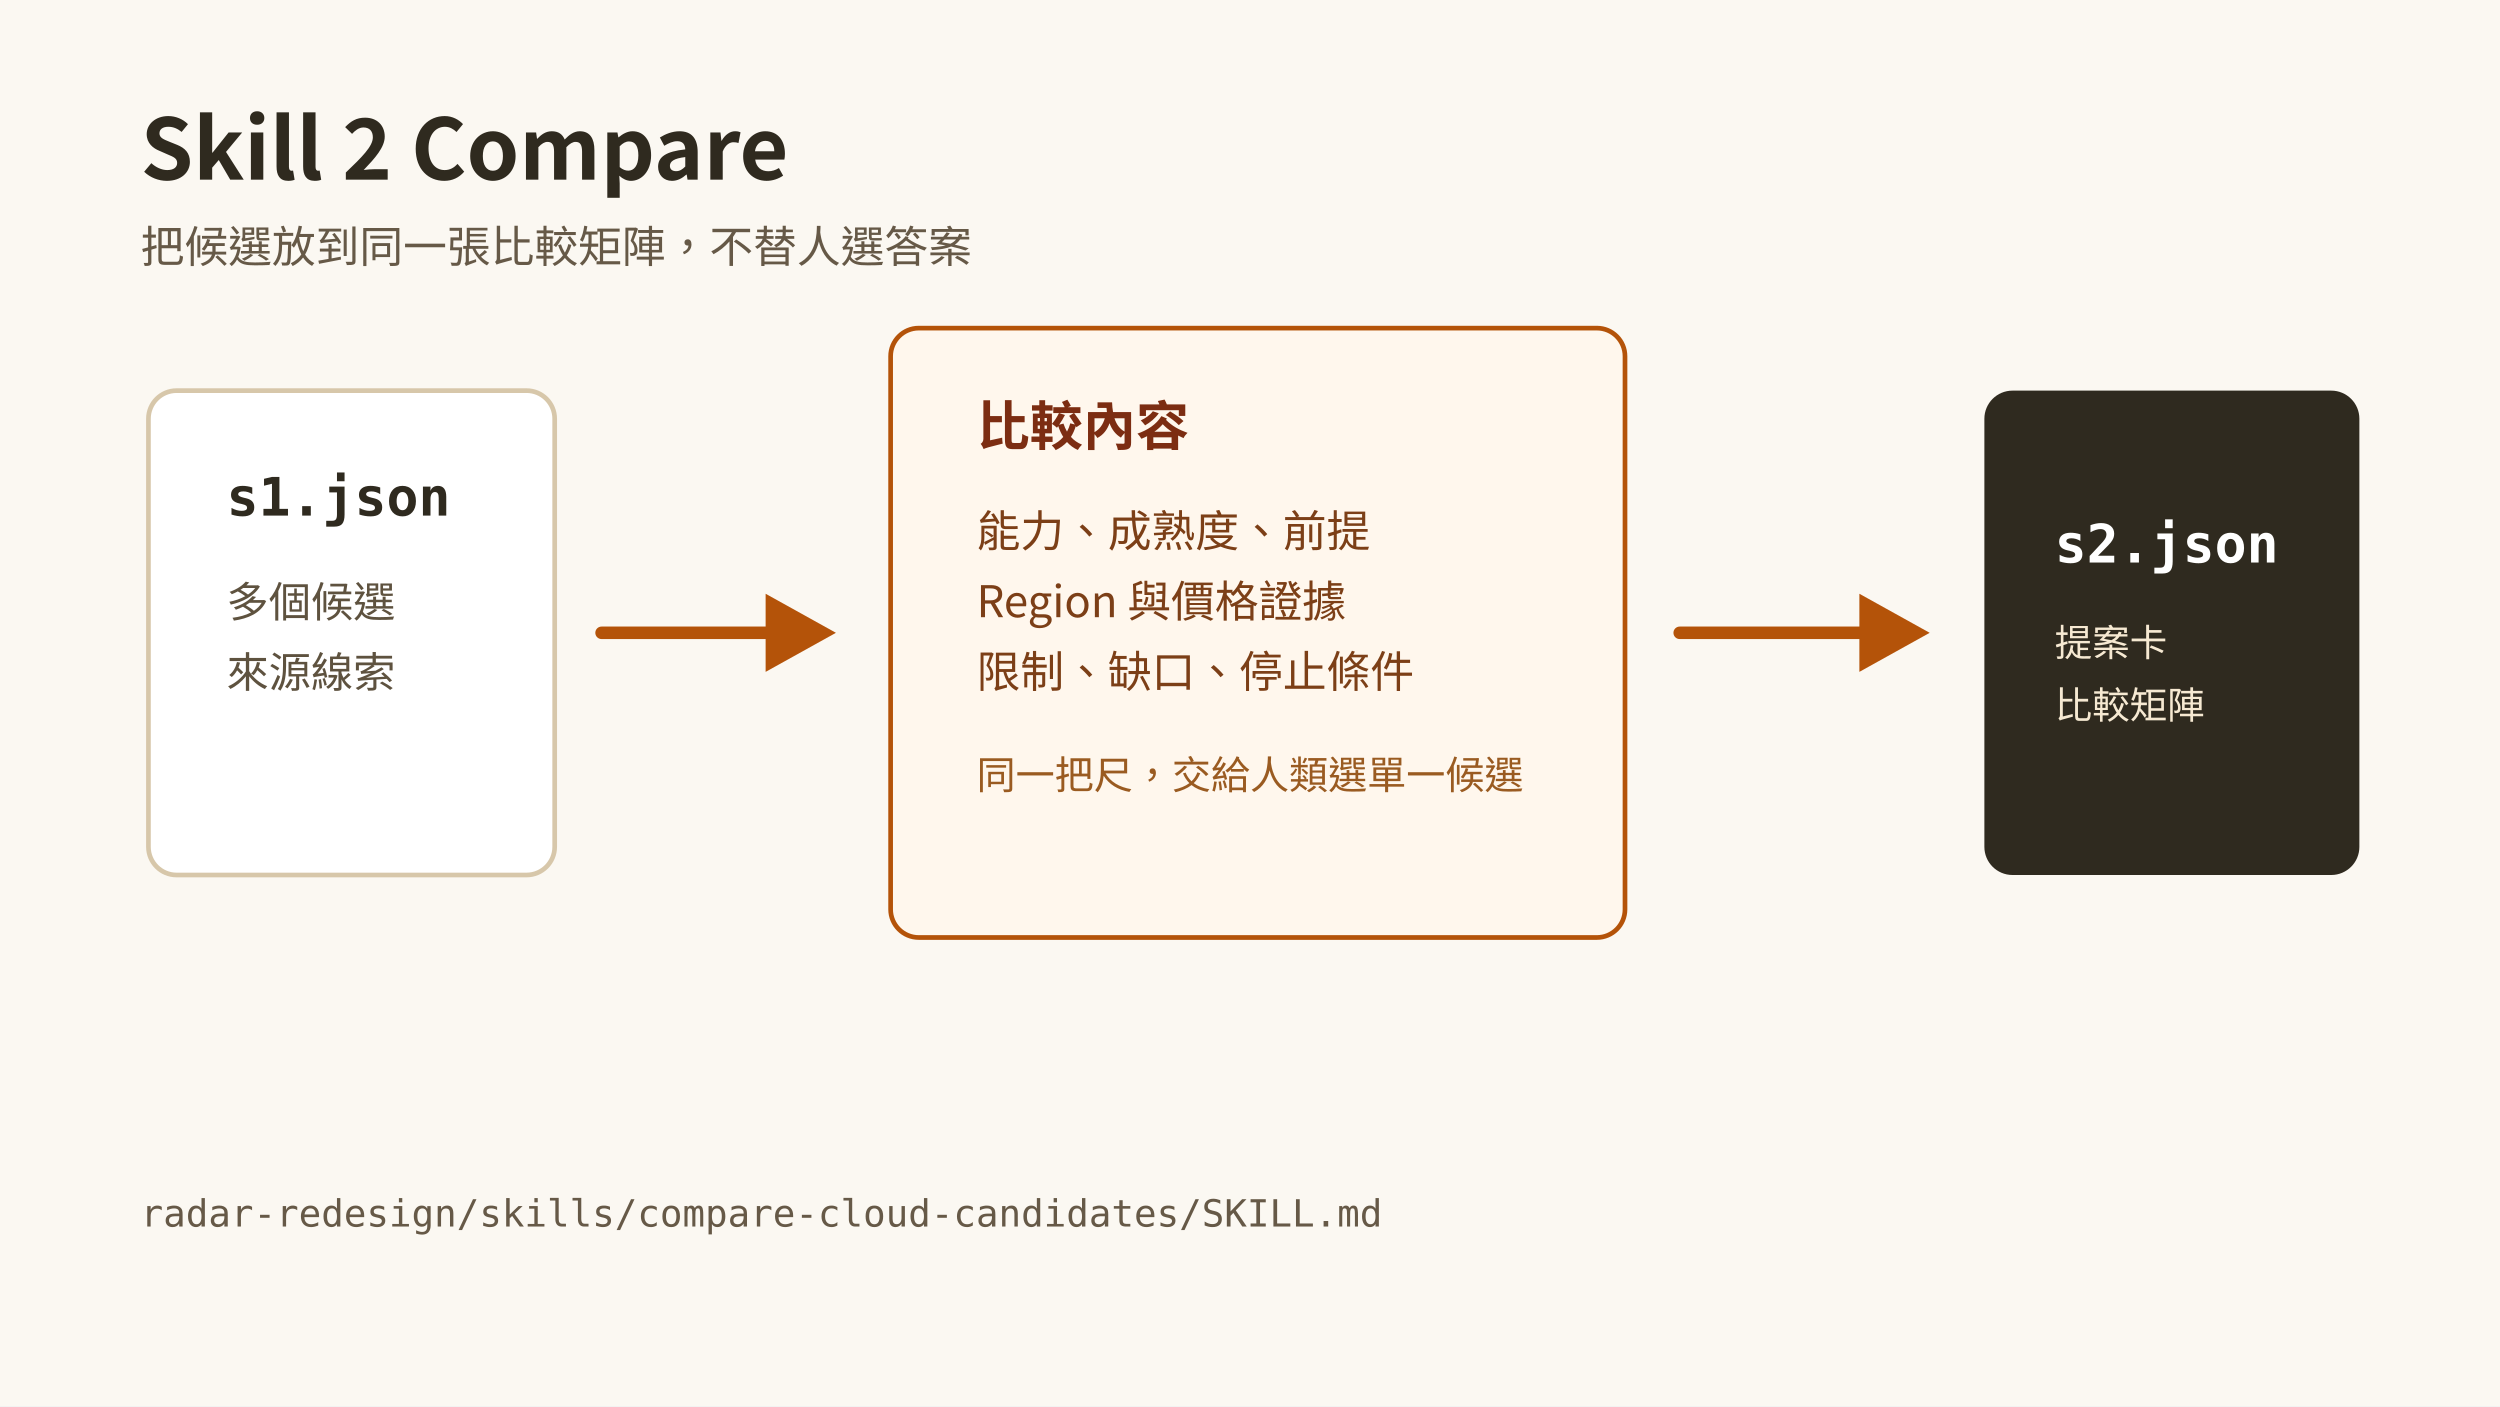
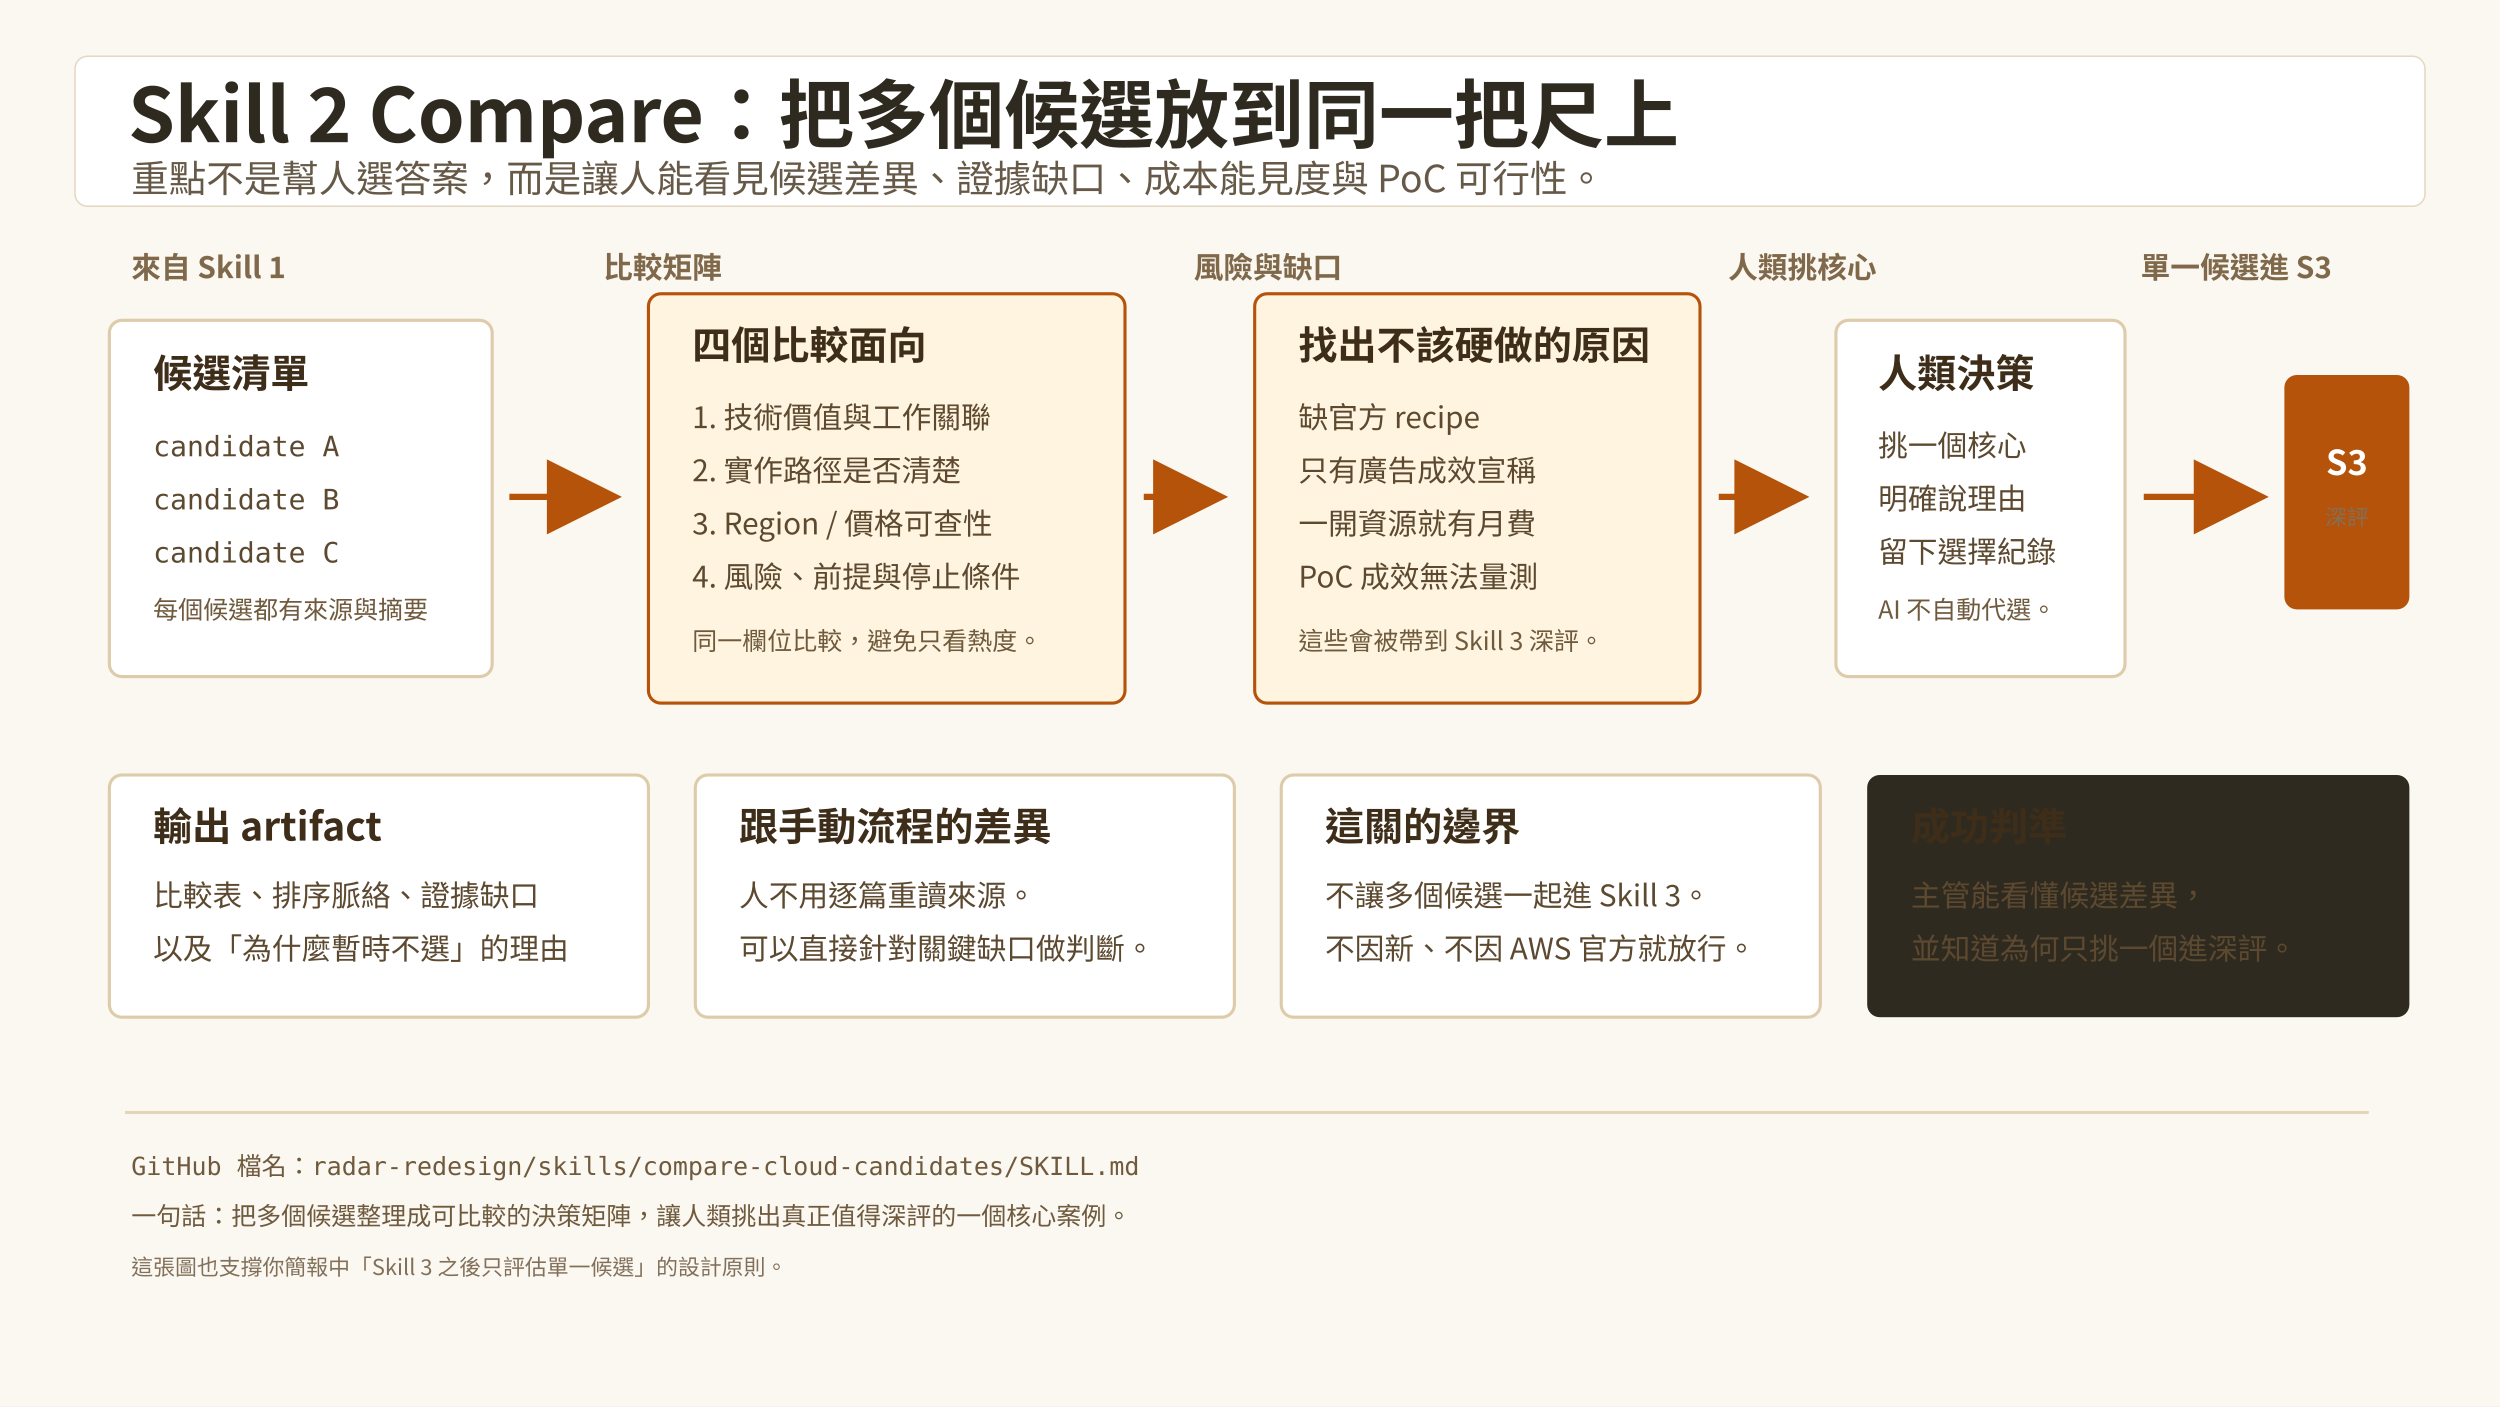
<svg xmlns="http://www.w3.org/2000/svg" width="1600" height="900" viewBox="0 0 1600 900">
+   <defs>
+     <marker id="arrow" markerWidth="14" markerHeight="14" refX="11" refY="7" orient="auto">
+       <path d="M1,1 L13,7 L1,13 Z" fill="#b45309" />
+     </marker>
+     <style>
+       .font { font-family: "Microsoft JhengHei", "Noto Sans CJK TC", Arial, sans-serif; }
+       .mono { font-family: Consolas, "Microsoft JhengHei", monospace; }
+       .title { font-size: 48px; font-weight: 700; fill: #2f2a1f; }
+       .subtitle { font-size: 24px; fill: #665947; }
+       .lane { font-size: 19px; font-weight: 700; fill: #80694b; }
+       .h { font-size: 25px; font-weight: 700; fill: #3d2d19; }
+       .body { font-size: 19px; fill: #5c4930; }
+       .small { font-size: 16px; fill: #6f5a3d; }
+       .tiny { font-size: 14px; fill: #82705a; }
+       .card { fill: #ffffff; stroke: #ddcbaa; stroke-width: 2; rx: 8; }
+       .accent { fill: #fff4df; stroke: #b45309; stroke-width: 2; rx: 8; }
+       .dark { fill: #2f2a1f; rx: 8; }
+       .arrow { stroke: #b45309; stroke-width: 4; fill: none; marker-end: url(#arrow); }
+     </style>
+   </defs>
  <rect width="1600" height="900" fill="#fbf8f2" />
-   <text x="90" y="115" font-family="Microsoft JhengHei, Noto Sans CJK TC, Arial" font-size="54" font-weight="700" fill="#2f2a1f">Skill 2 Compare</text>
-   <text x="90" y="168" font-family="Microsoft JhengHei, Noto Sans CJK TC, Arial" font-size="28" fill="#665947">把候選放到同一張比較矩陣，不替人選答案</text>
-   <rect x="95" y="250" width="260" height="310" rx="18" fill="#ffffff" stroke="#d7c7aa" stroke-width="3" />
-   <text x="145" y="330" font-family="Consolas, monospace" font-size="34" font-weight="700" fill="#2f2a1f">s1.json</text>
-   <text x="145" y="395" font-family="Microsoft JhengHei, Noto Sans CJK TC, Arial" font-size="27" fill="#5e523f">多個候選</text>
-   <text x="145" y="440" font-family="Microsoft JhengHei, Noto Sans CJK TC, Arial" font-size="27" fill="#5e523f">來源線索</text>
-   <path d="M385 405 H510" stroke="#b45309" stroke-width="8" stroke-linecap="round" />
-   <path d="M490 380 L535 405 L490 430 Z" fill="#b45309" />
-   <rect x="570" y="210" width="470" height="390" rx="18" fill="#fff7ed" stroke="#b45309" stroke-width="3" />
-   <text x="625" y="285" font-family="Microsoft JhengHei, Noto Sans CJK TC, Arial" font-size="34" font-weight="700" fill="#7c2d12">比較內容</text>
-   <text x="625" y="350" font-family="Microsoft JhengHei, Noto Sans CJK TC, Arial" font-size="28" fill="#7c3f17">能力、成熟度、前提</text>
-   <text x="625" y="395" font-family="Microsoft JhengHei, Noto Sans CJK TC, Arial" font-size="28" fill="#7c3f17">Region 與價格證據</text>
-   <text x="625" y="440" font-family="Microsoft JhengHei, Noto Sans CJK TC, Arial" font-size="28" fill="#7c3f17">限制、缺口、停止條件</text>
-   <text x="625" y="505" font-family="Microsoft JhengHei, Noto Sans CJK TC, Arial" font-size="25" fill="#9a5b21">同一把尺，交給人類選單一候選</text>
-   <path d="M1075 405 H1210" stroke="#b45309" stroke-width="8" stroke-linecap="round" />
-   <path d="M1190 380 L1235 405 L1190 430 Z" fill="#b45309" />
-   <rect x="1270" y="250" width="240" height="310" rx="18" fill="#2f2a1f" />
-   <text x="1315" y="360" font-family="Consolas, monospace" font-size="34" font-weight="700" fill="#ffffff">s2.json</text>
-   <text x="1315" y="420" font-family="Microsoft JhengHei, Noto Sans CJK TC, Arial" font-size="24" fill="#f6e9d2">提案卡</text>
-   <text x="1315" y="460" font-family="Microsoft JhengHei, Noto Sans CJK TC, Arial" font-size="24" fill="#f6e9d2">比較矩陣</text>
-   <text x="90" y="785" font-family="Consolas, Microsoft JhengHei, monospace" font-size="24" fill="#665947">radar-redesign/skills/compare-cloud-candidates/SKILL.md</text>
+   <rect x="48" y="36" width="1504" height="96" rx="8" fill="#ffffff" stroke="#e5d8c2" />
+   <text x="82" y="91" class="font title">Skill 2 Compare：把多個候選放到同一把尺上</text>
+   <text x="84" y="123" class="font subtitle">重點不是幫人選答案，而是讓人能看見候選差異、證據缺口、成本能見度與 PoC 可行性。</text>
+   <text x="84" y="178" class="font lane">來自 Skill 1</text>
+   <text x="386" y="178" class="font lane">比較矩陣</text>
+   <text x="764" y="178" class="font lane">風險與缺口</text>
+   <text x="1106" y="178" class="font lane">人類挑核心</text>
+   <text x="1370" y="178" class="font lane">單一候選進 S3</text>
+   <rect x="70" y="205" width="245" height="228" class="card" />
+   <text x="98" y="248" class="font h">候選清單</text>
+   <text x="98" y="292" class="mono" font-size="18" fill="#5c4930">candidate A</text>
+   <text x="98" y="326" class="mono" font-size="18" fill="#5c4930">candidate B</text>
+   <text x="98" y="360" class="mono" font-size="18" fill="#5c4930">candidate C</text>
+   <text x="98" y="396" class="font small">每個候選都有來源與摘要</text>
+   <path d="M326 318 H390" class="arrow" />
+   <rect x="415" y="188" width="305" height="262" class="accent" />
+   <text x="443" y="230" class="font h">四個比較面向</text>
+   <text x="443" y="274" class="font body">1. 技術價值與工作關聯</text>
+   <text x="443" y="308" class="font body">2. 實作路徑是否清楚</text>
+   <text x="443" y="342" class="font body">3. Region / 價格可查性</text>
+   <text x="443" y="376" class="font body">4. 風險、前提與停止條件</text>
+   <text x="443" y="416" class="font small">同一欄位比較，避免只看熱度。</text>
+   <path d="M732 318 H778" class="arrow" />
+   <rect x="803" y="188" width="285" height="262" class="accent" />
+   <text x="831" y="230" class="font h">找出不該硬做的原因</text>
+   <text x="831" y="274" class="font body">缺官方 recipe</text>
+   <text x="831" y="308" class="font body">只有廣告成效宣稱</text>
+   <text x="831" y="342" class="font body">一開資源就有月費</text>
+   <text x="831" y="376" class="font body">PoC 成效無法量測</text>
+   <text x="831" y="416" class="font small">這些會被帶到 Skill 3 深評。</text>
+   <path d="M1100 318 H1150" class="arrow" />
+   <rect x="1175" y="205" width="185" height="228" class="card" />
+   <text x="1202" y="248" class="font h">人類決策</text>
+   <text x="1202" y="292" class="font body">挑一個核心</text>
+   <text x="1202" y="326" class="font body">明確說理由</text>
+   <text x="1202" y="360" class="font body">留下選擇紀錄</text>
+   <text x="1202" y="396" class="font small">AI 不自動代選。</text>
+   <path d="M1372 318 H1444" class="arrow" />
+   <rect x="1462" y="240" width="80" height="150" rx="8" fill="#b45309" />
+   <text x="1502" y="304" class="font" font-size="22" font-weight="700" fill="#ffffff" text-anchor="middle">S3</text>
+   <text x="1502" y="336" class="font tiny" fill="#fff4df" text-anchor="middle">深評</text>
+   <rect x="70" y="496" width="345" height="155" class="card" />
+   <text x="98" y="538" class="font h">輸出 artifact</text>
+   <text x="98" y="580" class="font body">比較表、排序脈絡、證據缺口</text>
+   <text x="98" y="614" class="font body">以及「為什麼暫時不選」的理由</text>
+   <rect x="445" y="496" width="345" height="155" class="card" />
+   <text x="473" y="538" class="font h">跟手動流程的差異</text>
+   <text x="473" y="580" class="font body">人不用逐篇重讀來源。</text>
+   <text x="473" y="614" class="font body">可以直接針對關鍵缺口做判斷。</text>
+   <rect x="820" y="496" width="345" height="155" class="card" />
+   <text x="848" y="538" class="font h">這關的邊界</text>
+   <text x="848" y="580" class="font body">不讓多個候選一起進 Skill 3。</text>
+   <text x="848" y="614" class="font body">不因新、不因 AWS 官方就放行。</text>
+   <rect x="1195" y="496" width="347" height="155" class="dark" />
+   <text x="1223" y="538" class="font h" fill="#ffffff">成功判準</text>
+   <text x="1223" y="580" class="font body" fill="#faead0">主管能看懂候選差異，</text>
+   <text x="1223" y="614" class="font body" fill="#faead0">並知道為何只挑一個進深評。</text>
+   <path d="M80 712 H1516" stroke="#e4d4b8" stroke-width="2" />
+   <text x="84" y="752" class="mono small">GitHub 檔名：radar-redesign/skills/compare-cloud-candidates/SKILL.md</text>
+   <text x="84" y="784" class="font small">一句話：把多個候選整理成可比較的決策矩陣，讓人類挑出真正值得深評的一個核心案例。</text>
+   <text x="84" y="816" class="font tiny">這張圖也支撐你簡報中「Skill 3 之後只評估單一候選」的設計原則。</text>
</svg>
